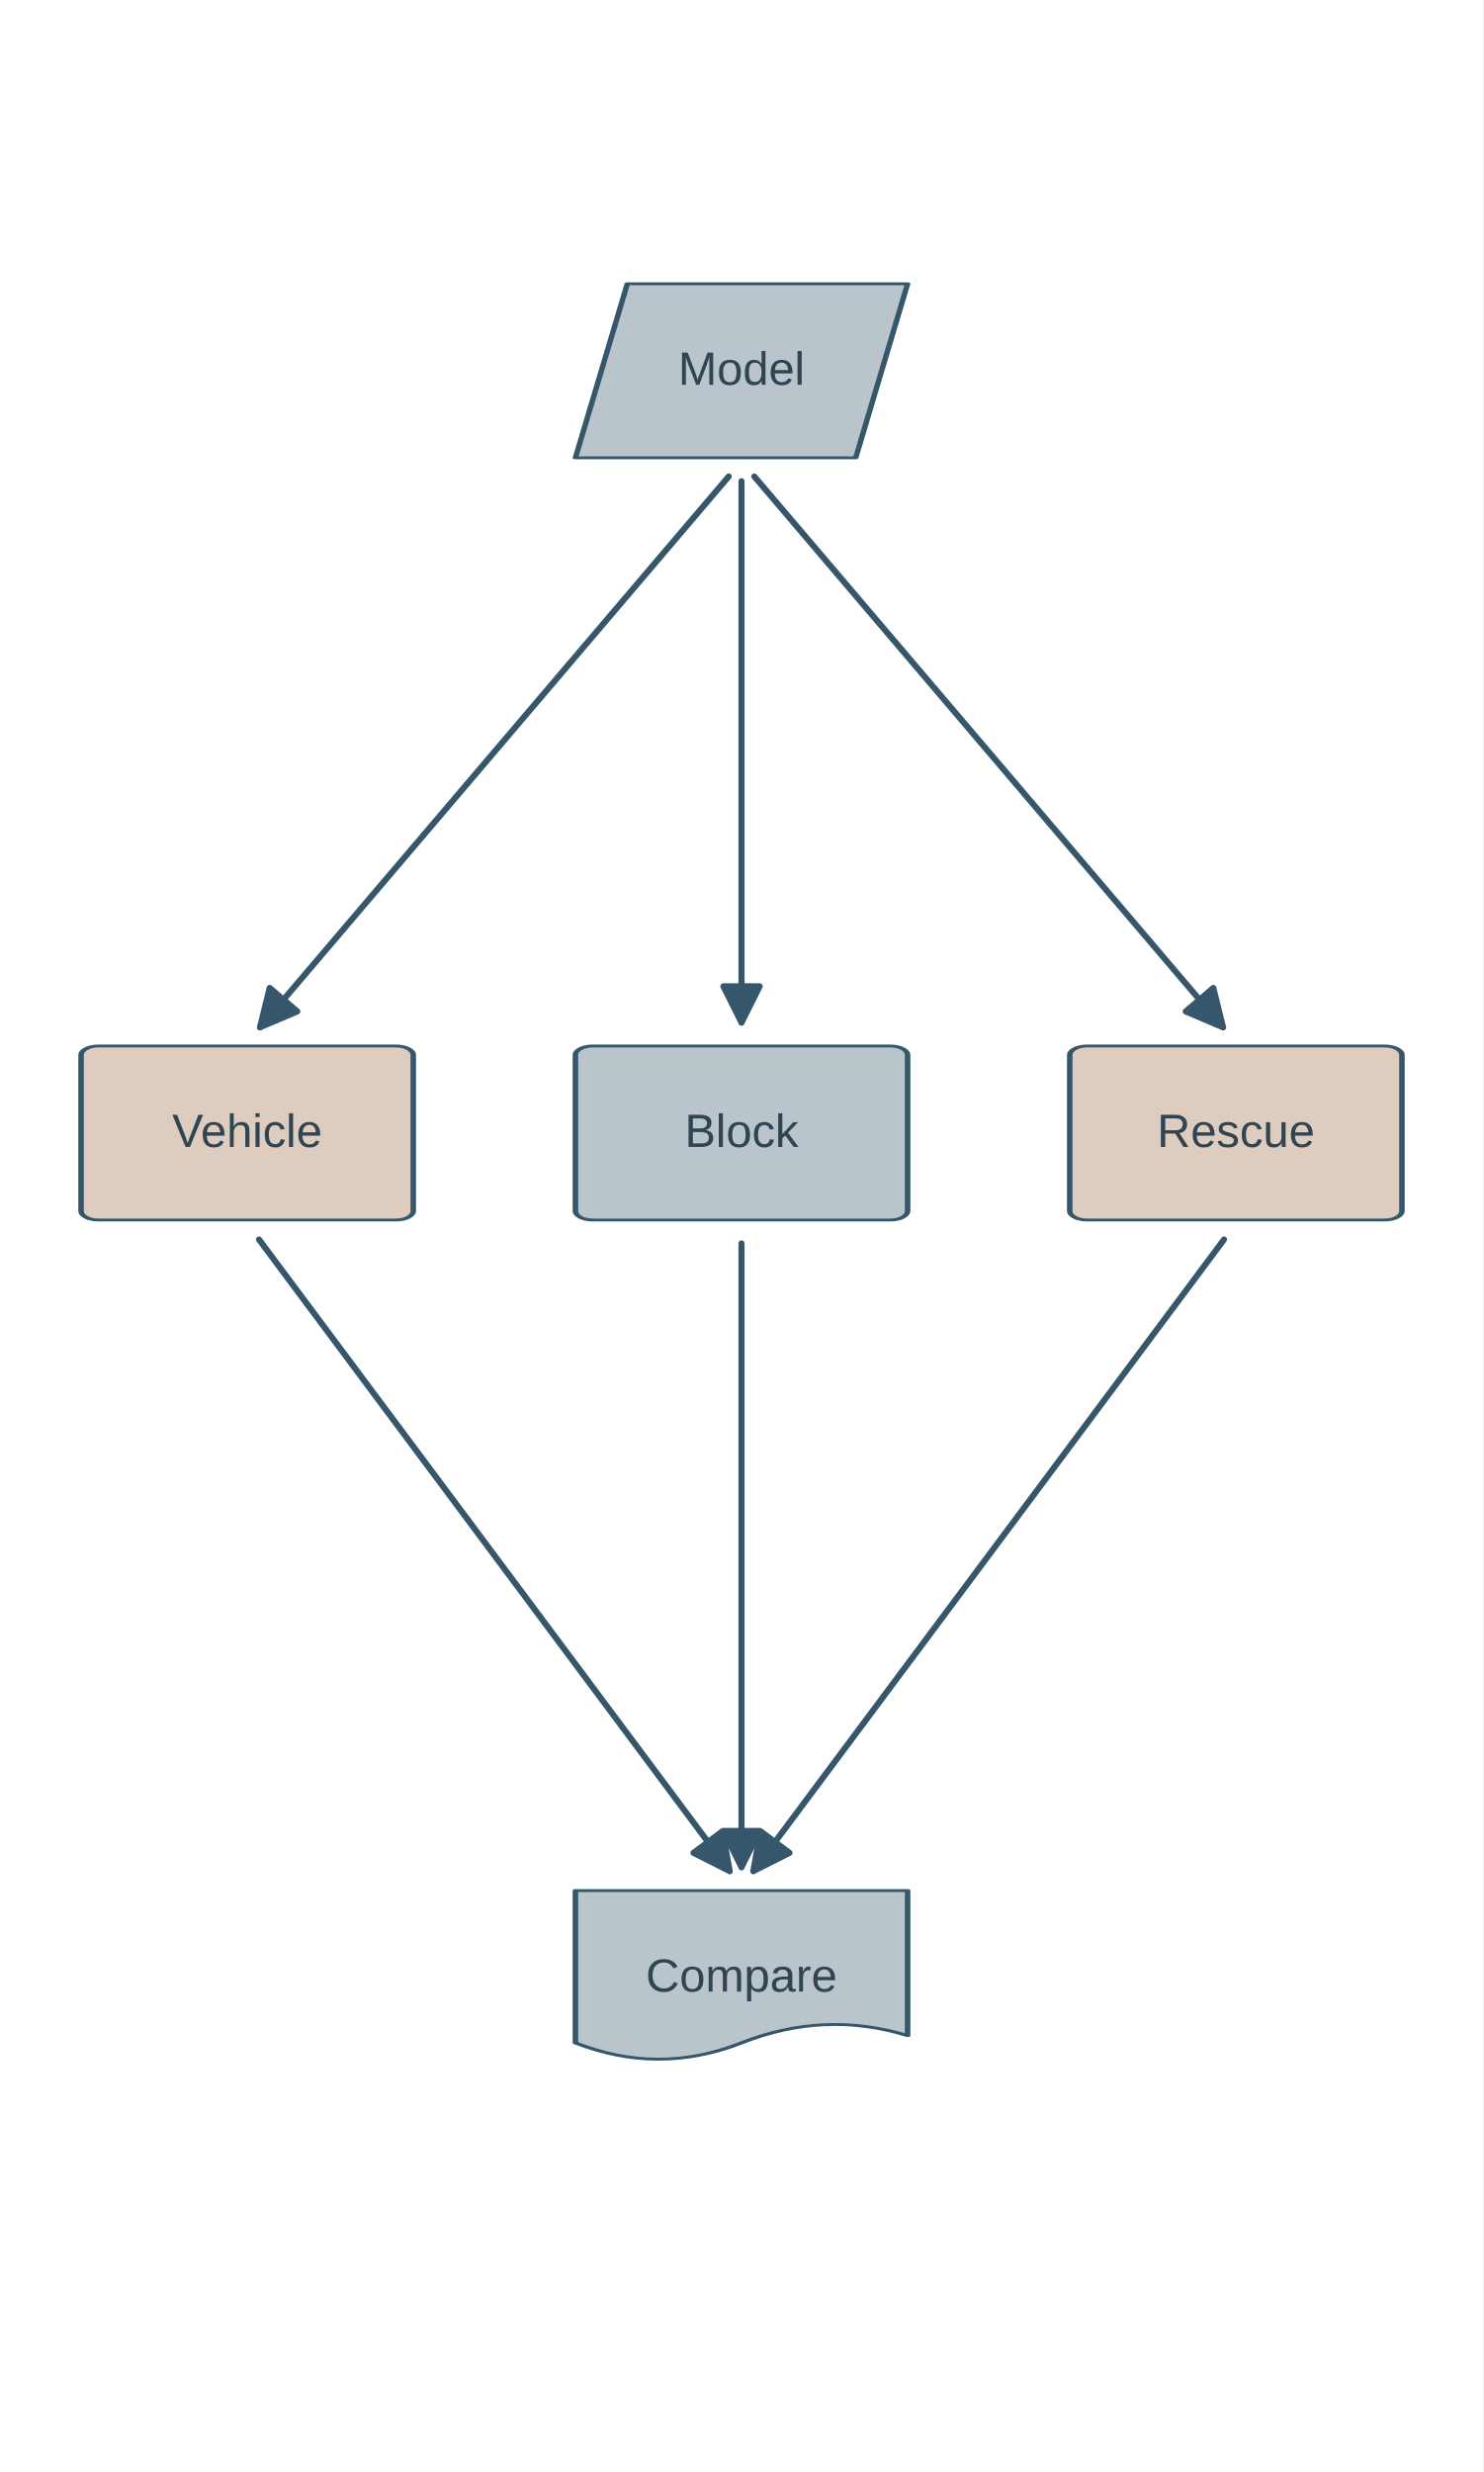
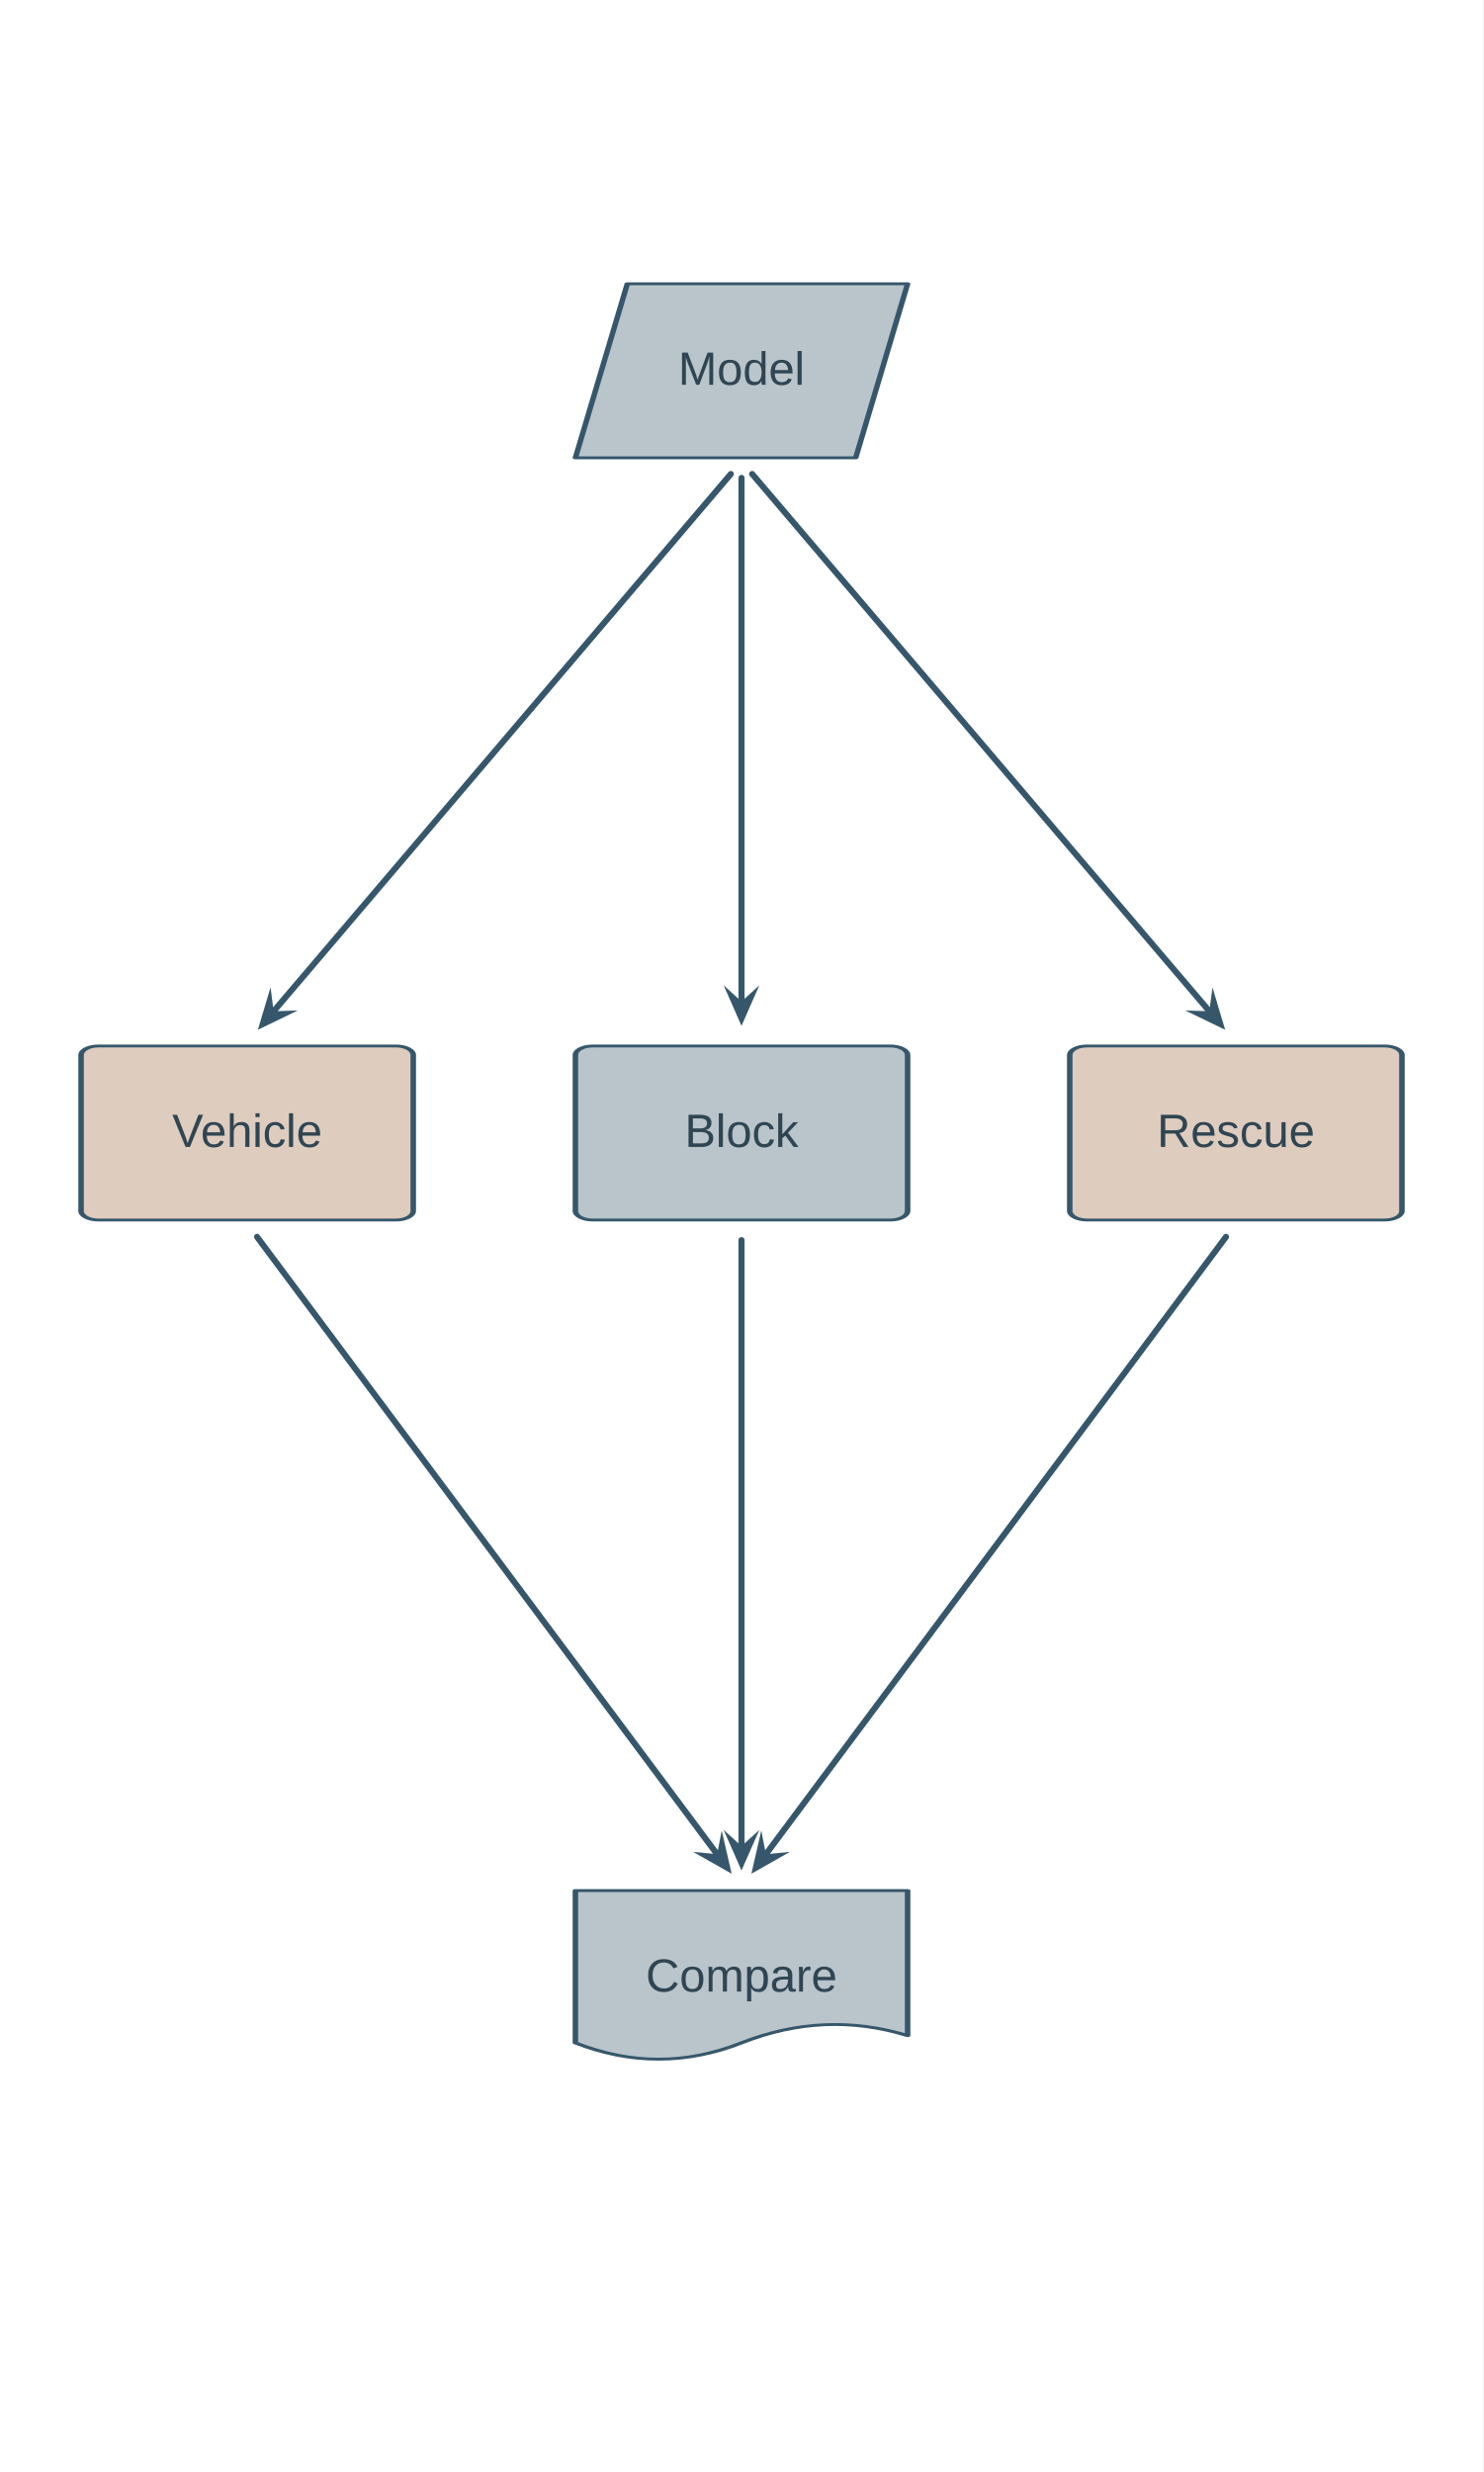
<svg xmlns="http://www.w3.org/2000/svg" width="90.0mm" height="150.0mm" viewBox="0 0 90.0 150.0" data-version="3" data-revision="1">
  <rect width="90.0" height="150.0" fill="#FFFFFF" />
  <g id="layer-compartments" />
  <g id="layer-context" />
  <g id="layer-relations">
    <g data-relation-id="flowlink0" data-relation-type="sequence" id="rel-flowlink0">
-       <path fill="none" stroke="#36576B" stroke-width="0.37" stroke-linecap="round" stroke-linejoin="round" d="M 44.222 28.914 Q 30.0 45.625 15.778 62.336" data-line-body="true" data-indirect="false" />
-       <path fill="#36576B" stroke="#36576B" stroke-width="0.37" stroke-linecap="round" stroke-linejoin="round" data-endpoint="step-arrow" d="M 16.366 59.948 L 15.778 62.336 L 18.041 61.374 Z" />
+       <path fill="none" stroke="#36576B" stroke-width="0.37" stroke-linecap="round" stroke-linejoin="round" d="M 44.352 28.762 Q 30.479 45.062 16.606 61.363" data-line-body="true" data-indirect="false" />
+       <path fill="#36576B" stroke="none" stroke-width="0.37" stroke-linecap="round" stroke-linejoin="round" data-endpoint="step-arrow" d="M 15.648 62.488 L 16.419 59.91 L 16.606 61.363 L 18.07 61.315 Z" />
    </g>
    <g data-relation-id="flowlink1" data-relation-type="sequence" id="rel-flowlink1">
-       <path fill="none" stroke="#36576B" stroke-width="0.37" stroke-linecap="round" stroke-linejoin="round" d="M 45.0 29.2 Q 45.0 45.625 45.0 62.05" data-line-body="true" data-indirect="false" />
-       <path fill="#36576B" stroke="#36576B" stroke-width="0.37" stroke-linecap="round" stroke-linejoin="round" data-endpoint="step-arrow" d="M 43.9 59.85 L 45.0 62.05 L 46.1 59.85 Z" />
+       <path fill="none" stroke="#36576B" stroke-width="0.37" stroke-linecap="round" stroke-linejoin="round" d="M 45.0 29 Q 45 44.886 45.0 60.772" data-line-body="true" data-indirect="false" />
+       <path fill="#36576B" stroke="none" stroke-width="0.37" stroke-linecap="round" stroke-linejoin="round" data-endpoint="step-arrow" d="M 45.0 62.25 L 43.916 59.787 L 45.0 60.772 L 46.084 59.787 Z" />
    </g>
    <g data-relation-id="flowlink2" data-relation-type="sequence" id="rel-flowlink2">
-       <path fill="none" stroke="#36576B" stroke-width="0.37" stroke-linecap="round" stroke-linejoin="round" d="M 45.778 28.914 Q 60.0 45.625 74.222 62.336" data-line-body="true" data-indirect="false" />
-       <path fill="#36576B" stroke="#36576B" stroke-width="0.37" stroke-linecap="round" stroke-linejoin="round" data-endpoint="step-arrow" d="M 71.959 61.374 L 74.222 62.336 L 73.634 59.948 Z" />
+       <path fill="none" stroke="#36576B" stroke-width="0.37" stroke-linecap="round" stroke-linejoin="round" d="M 45.648 28.762 Q 59.521 45.062 73.394 61.363" data-line-body="true" data-indirect="false" />
+       <path fill="#36576B" stroke="none" stroke-width="0.37" stroke-linecap="round" stroke-linejoin="round" data-endpoint="step-arrow" d="M 74.352 62.488 L 71.93 61.315 L 73.394 61.363 L 73.581 59.91 Z" />
    </g>
    <g data-relation-id="flowlink3" data-relation-type="sequence" id="rel-flowlink3">
-       <path fill="none" stroke="#36576B" stroke-width="0.37" stroke-linecap="round" stroke-linejoin="round" d="M 15.717 75.212 Q 30.0 94.375 44.283 113.538" data-line-body="true" data-indirect="false" />
-       <path fill="#36576B" stroke="#36576B" stroke-width="0.37" stroke-linecap="round" stroke-linejoin="round" data-endpoint="step-arrow" d="M 42.086 112.431 L 44.283 113.538 L 43.85 111.117 Z" />
+       <path fill="none" stroke="#36576B" stroke-width="0.37" stroke-linecap="round" stroke-linejoin="round" d="M 15.598 75.052 Q 29.558 93.782 43.519 112.513" data-line-body="true" data-indirect="false" />
+       <path fill="#36576B" stroke="none" stroke-width="0.37" stroke-linecap="round" stroke-linejoin="round" data-endpoint="step-arrow" d="M 44.402 113.698 L 42.061 112.371 L 43.519 112.513 L 43.799 111.075 Z" />
    </g>
    <g data-relation-id="flowlink4" data-relation-type="sequence" id="rel-flowlink4">
-       <path fill="none" stroke="#36576B" stroke-width="0.37" stroke-linecap="round" stroke-linejoin="round" d="M 45.0 75.45 Q 45.0 94.375 45.0 113.3" data-line-body="true" data-indirect="false" />
-       <path fill="#36576B" stroke="#36576B" stroke-width="0.37" stroke-linecap="round" stroke-linejoin="round" data-endpoint="step-arrow" d="M 43.9 111.1 L 45.0 113.3 L 46.1 111.1 Z" />
+       <path fill="none" stroke="#36576B" stroke-width="0.37" stroke-linecap="round" stroke-linejoin="round" d="M 45 75.25 Q 45 93.636 45.0 112.022" data-line-body="true" data-indirect="false" />
+       <path fill="#36576B" stroke="none" stroke-width="0.37" stroke-linecap="round" stroke-linejoin="round" data-endpoint="step-arrow" d="M 45.0 113.5 L 43.916 111.037 L 45.0 112.022 L 46.084 111.037 Z" />
    </g>
    <g data-relation-id="flowlink5" data-relation-type="sequence" id="rel-flowlink5">
-       <path fill="none" stroke="#36576B" stroke-width="0.37" stroke-linecap="round" stroke-linejoin="round" d="M 74.283 75.212 Q 60.0 94.375 45.717 113.538" data-line-body="true" data-indirect="false" />
-       <path fill="#36576B" stroke="#36576B" stroke-width="0.37" stroke-linecap="round" stroke-linejoin="round" data-endpoint="step-arrow" d="M 46.15 111.117 L 45.717 113.538 L 47.914 112.431 Z" />
+       <path fill="none" stroke="#36576B" stroke-width="0.37" stroke-linecap="round" stroke-linejoin="round" d="M 74.402 75.052 Q 60.442 93.782 46.481 112.513" data-line-body="true" data-indirect="false" />
+       <path fill="#36576B" stroke="none" stroke-width="0.37" stroke-linecap="round" stroke-linejoin="round" data-endpoint="step-arrow" d="M 45.598 113.698 L 46.201 111.075 L 46.481 112.513 L 47.939 112.371 Z" />
    </g>
  </g>
  <g id="layer-objects">
    <g data-object-id="step0" data-type="process" id="obj-step0">
      <g data-glyph="step0" transform="rotate(0.0 45.0 22.5)">
        <g transform="translate(34.5 17.0) scale(0.21 0.11)">
          <path d="M 17 2 H 98 L 83 98 H 2 Z" fill="#b9c4cb" stroke="#36576B" stroke-width="1.600" stroke-linecap="round" stroke-linejoin="round" />
        </g>
      </g>
      <text x="45" y="23.347" font-size="2.822" font-family="Arial,Microsoft YaHei,sans-serif" fill="#2F4552" text-anchor="middle" font-weight="400" data-label-for="step0">Model</text>
    </g>
    <g data-object-id="step1" data-type="process" id="obj-step1">
      <g data-glyph="step1" transform="rotate(0.0 15.0 68.75)">
        <g transform="translate(4.5 63.25) scale(0.21 0.11)">
          <rect x="2.00" y="2.00" width="96.00" height="96.00" rx="5.00" fill="#deccbe" stroke="#36576B" stroke-width="1.600" />
        </g>
      </g>
      <text x="15" y="69.597" font-size="2.822" font-family="Arial,Microsoft YaHei,sans-serif" fill="#2F4552" text-anchor="middle" font-weight="400" data-label-for="step1">Vehicle</text>
    </g>
    <g data-object-id="step2" data-type="process" id="obj-step2">
      <g data-glyph="step2" transform="rotate(0.0 45.0 68.75)">
        <g transform="translate(34.5 63.25) scale(0.21 0.11)">
          <rect x="2.00" y="2.00" width="96.00" height="96.00" rx="5.00" fill="#b9c4cb" stroke="#36576B" stroke-width="1.600" />
        </g>
      </g>
      <text x="45" y="69.597" font-size="2.822" font-family="Arial,Microsoft YaHei,sans-serif" fill="#2F4552" text-anchor="middle" font-weight="400" data-label-for="step2">Block</text>
    </g>
    <g data-object-id="step3" data-type="process" id="obj-step3">
      <g data-glyph="step3" transform="rotate(0.0 75.0 68.75)">
        <g transform="translate(64.5 63.25) scale(0.21 0.11)">
          <rect x="2.00" y="2.00" width="96.00" height="96.00" rx="5.00" fill="#deccbe" stroke="#36576B" stroke-width="1.600" />
        </g>
      </g>
      <text x="75" y="69.597" font-size="2.822" font-family="Arial,Microsoft YaHei,sans-serif" fill="#2F4552" text-anchor="middle" font-weight="400" data-label-for="step3">Rescue</text>
    </g>
    <g data-object-id="step4" data-type="process" id="obj-step4">
      <g data-glyph="step4" transform="rotate(0.0 45.0 120.0)">
        <g transform="translate(34.5 114.5) scale(0.21 0.11)">
          <path d="M 2 2 H 98 V 82 Q 74 68 50 86 T 2 86 Z" fill="#b9c4cb" stroke="#36576B" stroke-width="1.600" stroke-linecap="round" stroke-linejoin="round" />
        </g>
      </g>
      <text x="45" y="120.847" font-size="2.822" font-family="Arial,Microsoft YaHei,sans-serif" fill="#2F4552" text-anchor="middle" font-weight="400" data-label-for="step4">Compare</text>
    </g>
  </g>
  <g id="layer-callouts" />
</svg>
